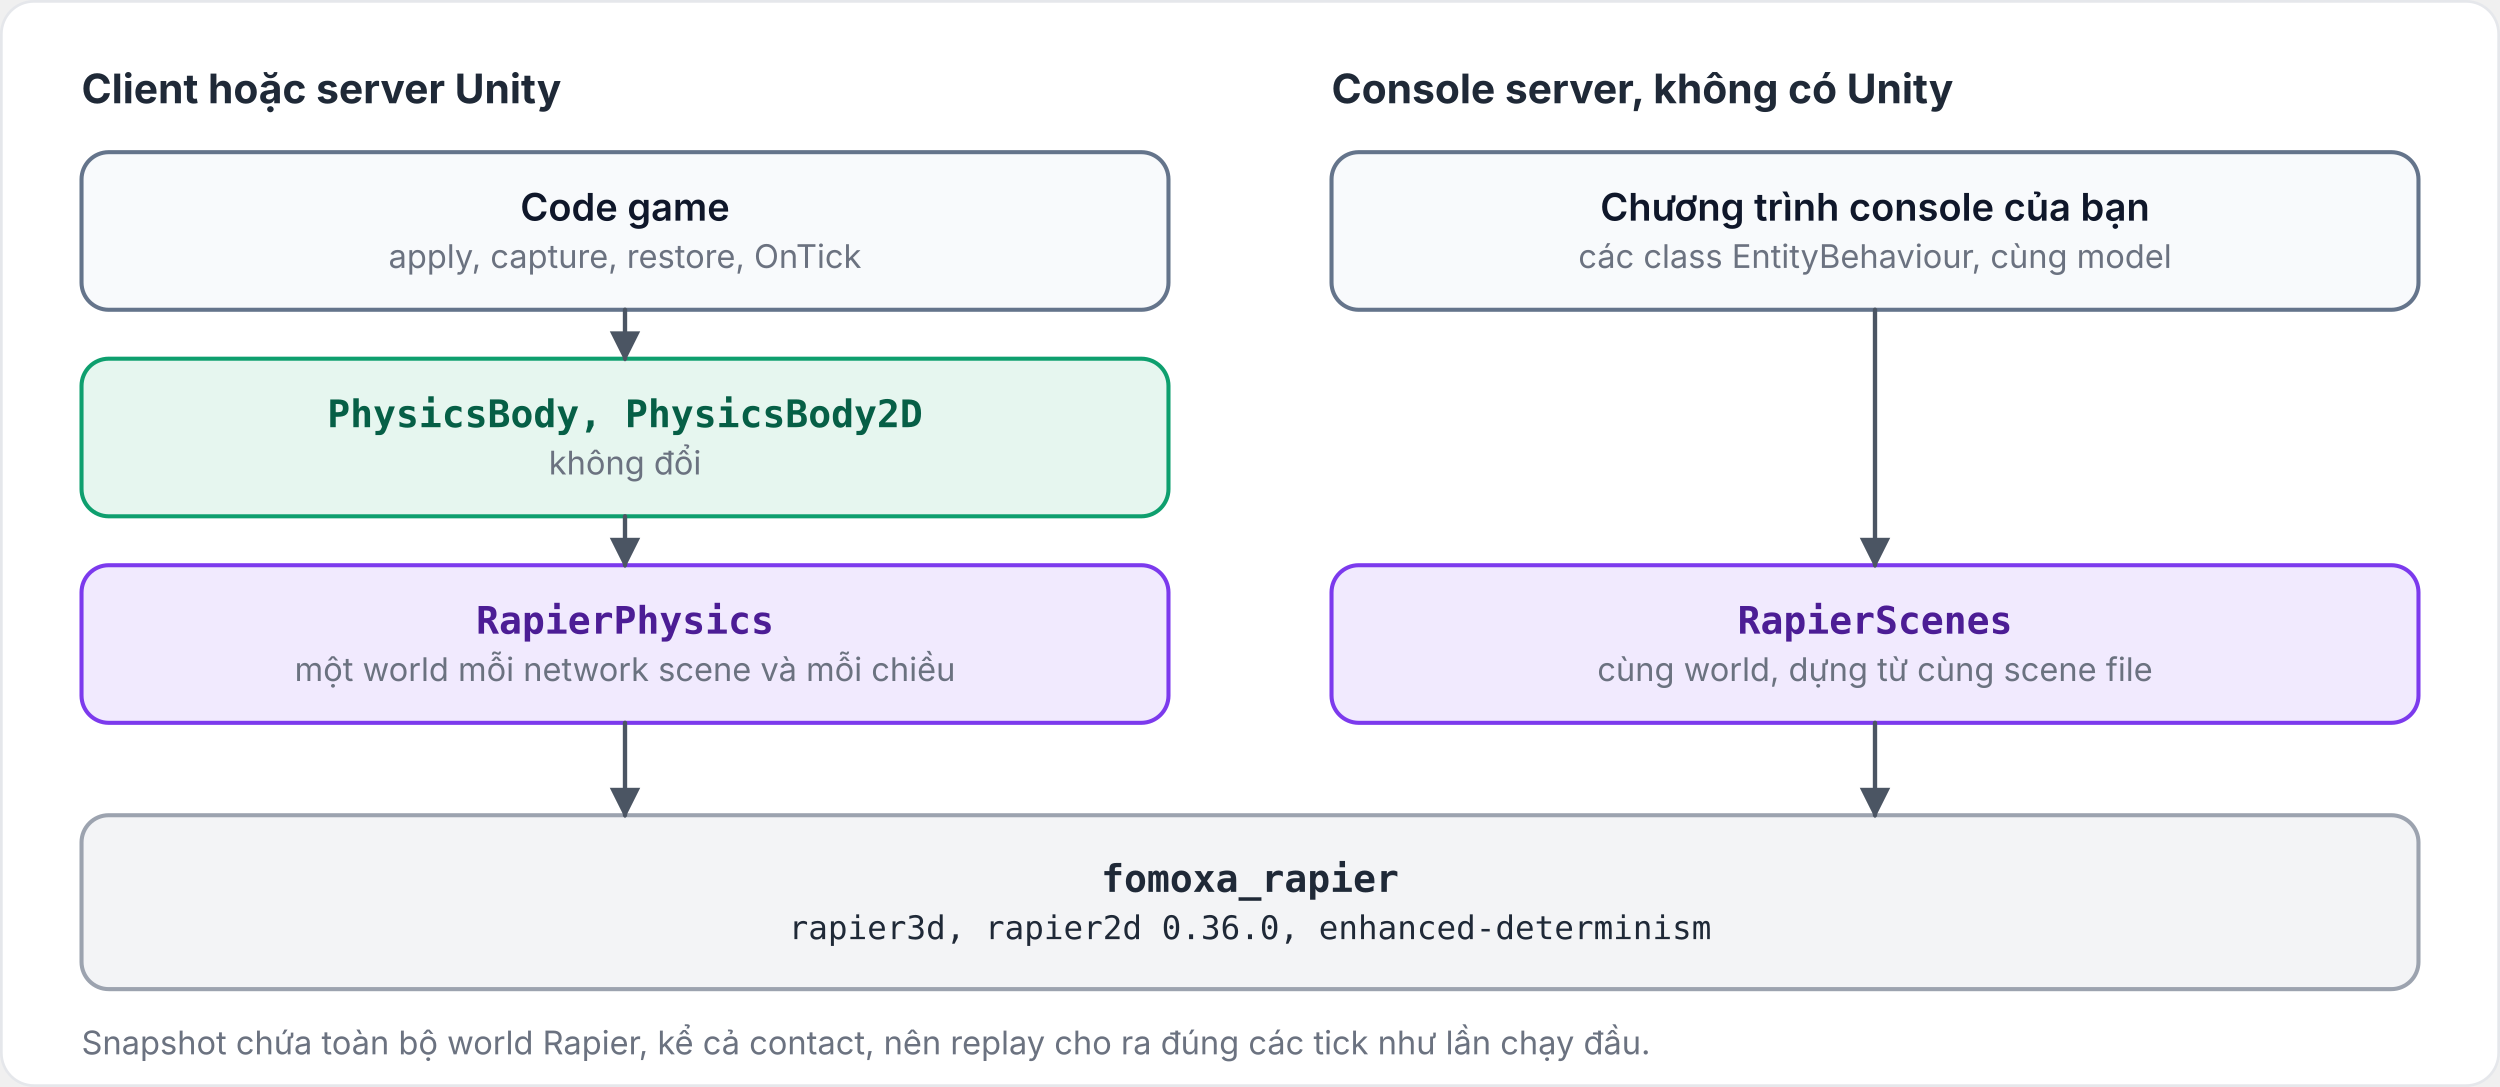
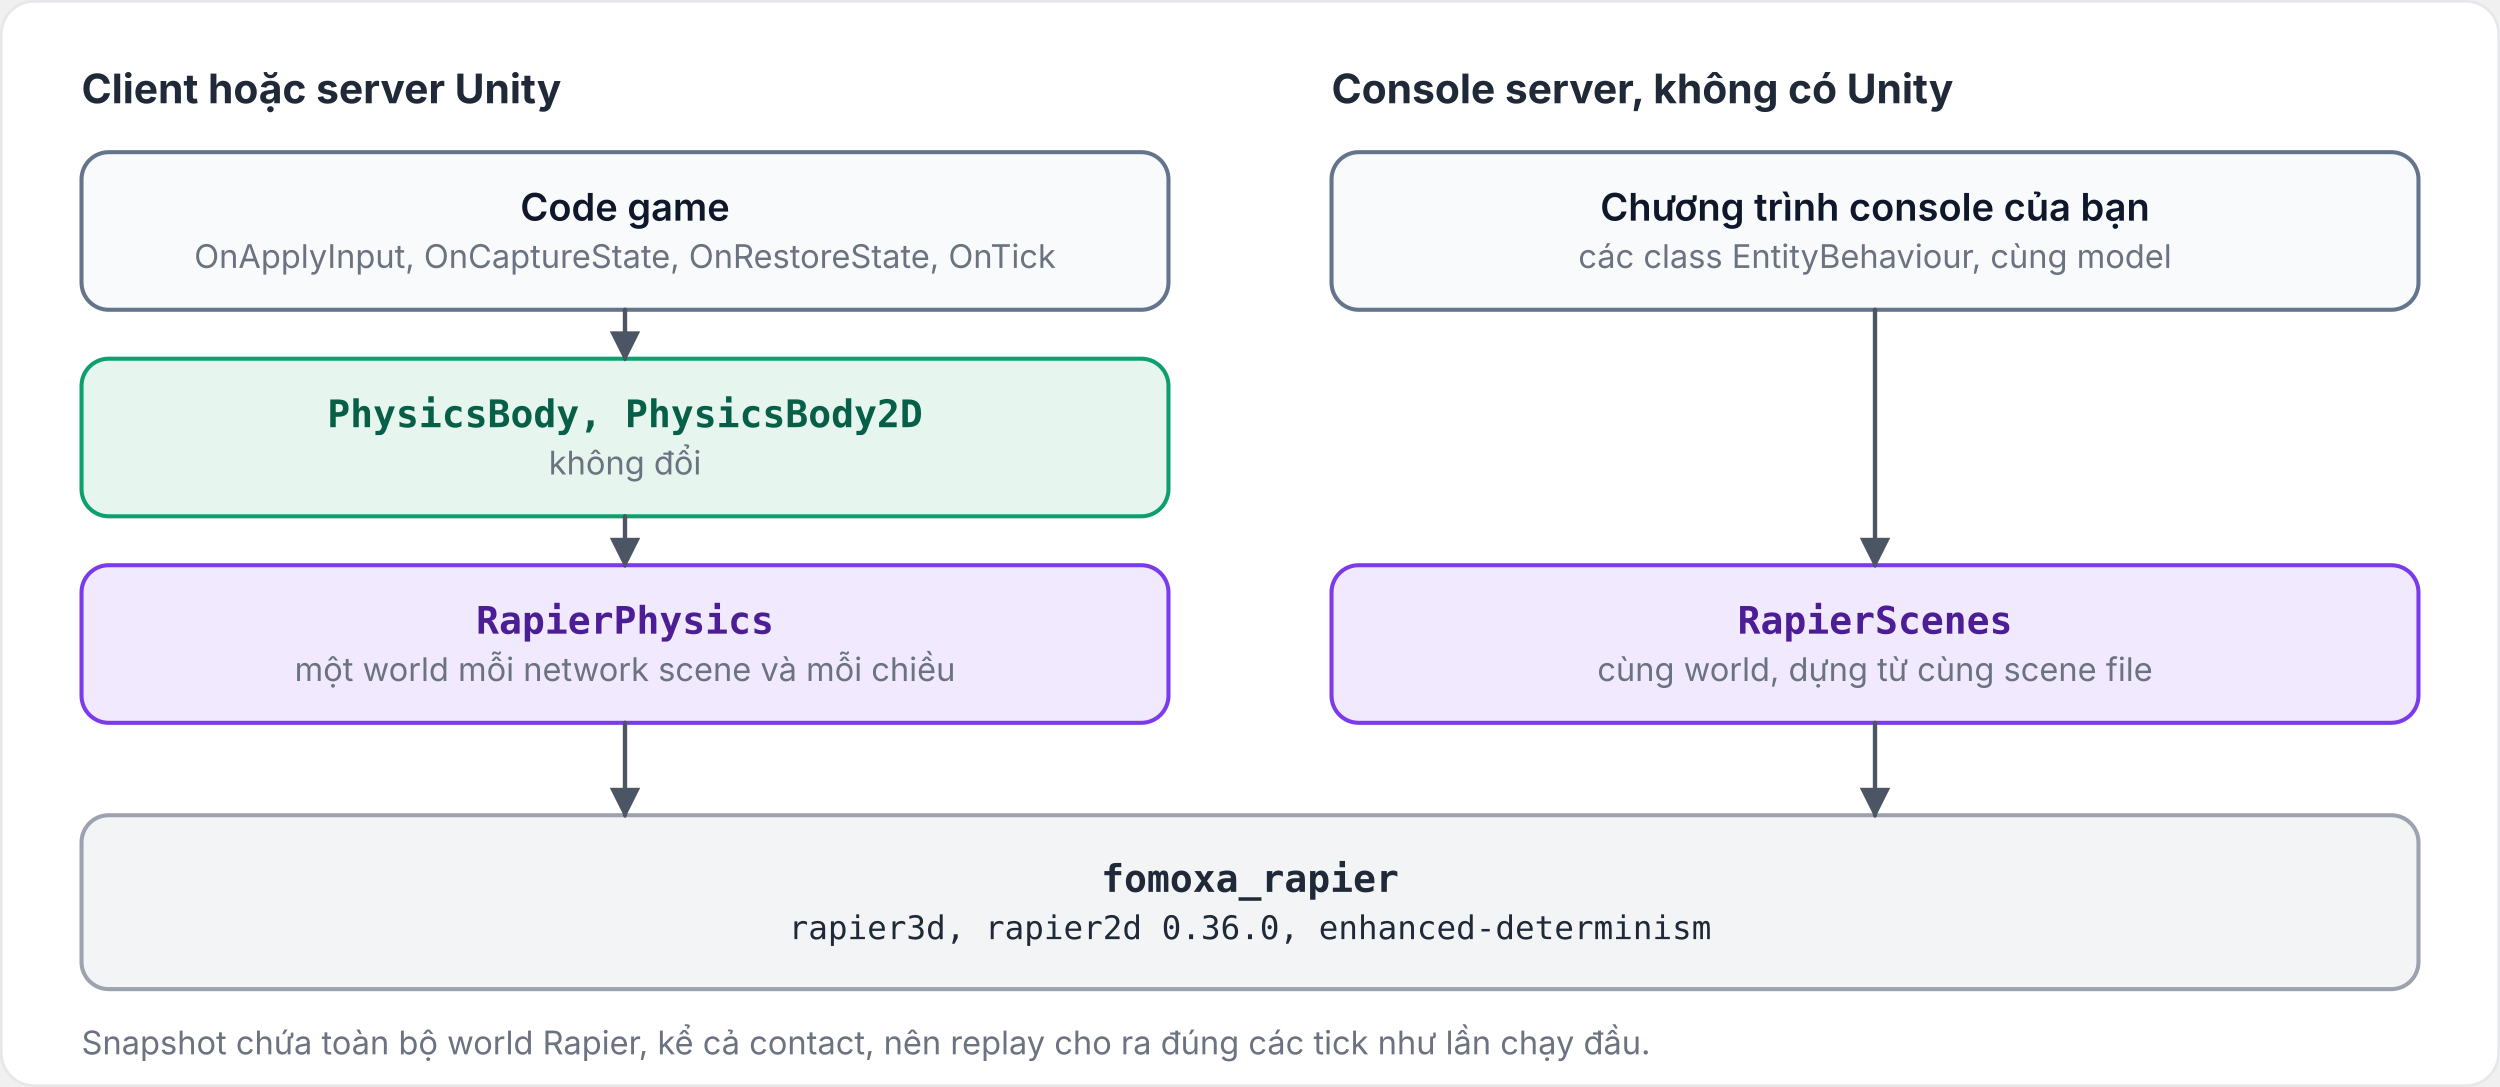
<svg xmlns="http://www.w3.org/2000/svg" width="920" height="400" viewBox="0 0 920 400" role="img" aria-label="Rapier nằm ở đâu, trong Unity và trong console server">
  <defs>
    <marker id="arrow-4B5563" viewBox="0 0 10 10" refX="9" refY="5" markerWidth="7" markerHeight="7" orient="auto-start-reverse">
      <path d="M 0 0 L 10 5 L 0 10 z" fill="#4B5563" />
    </marker>
  </defs>
  <rect x="0.5" y="0.5" width="919" height="399" rx="12" fill="#FFFFFF" stroke="#E5E7EB" />
  <text x="30.0" y="38.0" font-family="Inter, 'Segoe UI', Roboto, 'Helvetica Neue', Arial, sans-serif" font-size="15" font-weight="700" fill="#1F2937" text-anchor="start">Client hoặc server Unity</text>
  <rect x="30.0" y="56.0" width="400.0" height="58.0" rx="10" fill="#F8FAFC" stroke="#64748B" stroke-width="1.5" />
  <text x="230.0" y="81.2" font-family="Inter, 'Segoe UI', Roboto, 'Helvetica Neue', Arial, sans-serif" font-size="14" font-weight="600" fill="#0F172A" text-anchor="middle">Code game</text>
-   <text x="230.0" y="98.6" font-family="Inter, 'Segoe UI', Roboto, 'Helvetica Neue', Arial, sans-serif" font-size="12" font-weight="400" fill="#6B7280" text-anchor="middle">apply, capture, restore, OnTick</text>
+   <text x="230.0" y="98.6" font-family="Inter, 'Segoe UI', Roboto, 'Helvetica Neue', Arial, sans-serif" font-size="12" font-weight="400" fill="#6B7280" text-anchor="middle">OnApplyInput, OnCaptureState, OnRestoreState, OnTick</text>
  <rect x="30.0" y="132.0" width="400.0" height="58.0" rx="10" fill="#E6F6EF" stroke="#0E9F6E" stroke-width="1.5" />
  <text x="230.0" y="157.2" font-family="'JetBrains Mono', 'Cascadia Mono', Consolas, Menlo, monospace" font-size="14" font-weight="600" fill="#065F46" text-anchor="middle">PhysicsBody, PhysicsBody2D</text>
  <text x="230.0" y="174.6" font-family="Inter, 'Segoe UI', Roboto, 'Helvetica Neue', Arial, sans-serif" font-size="12" font-weight="400" fill="#6B7280" text-anchor="middle">không đổi</text>
  <path d="M 230.0 114.0 L 230.0 132.0" fill="none" stroke="#4B5563" stroke-width="1.6" stroke-linejoin="round" stroke-linecap="round" marker-end="url(#arrow-4B5563)" />
  <rect x="30.0" y="208.0" width="400.0" height="58.0" rx="10" fill="#F1EAFE" stroke="#7C3AED" stroke-width="1.5" />
  <text x="230.0" y="233.2" font-family="'JetBrains Mono', 'Cascadia Mono', Consolas, Menlo, monospace" font-size="14" font-weight="600" fill="#4C1D95" text-anchor="middle">RapierPhysics</text>
  <text x="230.0" y="250.6" font-family="Inter, 'Segoe UI', Roboto, 'Helvetica Neue', Arial, sans-serif" font-size="12" font-weight="400" fill="#6B7280" text-anchor="middle">một world mỗi network scene và mỗi chiều</text>
  <path d="M 230.0 190.0 L 230.0 208.0" fill="none" stroke="#4B5563" stroke-width="1.6" stroke-linejoin="round" stroke-linecap="round" marker-end="url(#arrow-4B5563)" />
  <text x="490.0" y="38.0" font-family="Inter, 'Segoe UI', Roboto, 'Helvetica Neue', Arial, sans-serif" font-size="15" font-weight="700" fill="#1F2937" text-anchor="start">Console server, không có Unity</text>
  <rect x="490.0" y="56.0" width="400.0" height="58.0" rx="10" fill="#F8FAFC" stroke="#64748B" stroke-width="1.5" />
  <text x="690.0" y="81.2" font-family="Inter, 'Segoe UI', Roboto, 'Helvetica Neue', Arial, sans-serif" font-size="14" font-weight="600" fill="#0F172A" text-anchor="middle">Chương trình console của bạn</text>
  <text x="690.0" y="98.6" font-family="Inter, 'Segoe UI', Roboto, 'Helvetica Neue', Arial, sans-serif" font-size="12" font-weight="400" fill="#6B7280" text-anchor="middle">các class EntityBehaviour, cùng model</text>
  <rect x="490.0" y="208.0" width="400.0" height="58.0" rx="10" fill="#F1EAFE" stroke="#7C3AED" stroke-width="1.5" />
  <text x="690.0" y="233.2" font-family="'JetBrains Mono', 'Cascadia Mono', Consolas, Menlo, monospace" font-size="14" font-weight="600" fill="#4C1D95" text-anchor="middle">RapierScenes</text>
  <text x="690.0" y="250.6" font-family="Inter, 'Segoe UI', Roboto, 'Helvetica Neue', Arial, sans-serif" font-size="12" font-weight="400" fill="#6B7280" text-anchor="middle">cùng world, dựng từ cùng scene file</text>
  <path d="M 690.0 114.0 L 690.0 208.0" fill="none" stroke="#4B5563" stroke-width="1.6" stroke-linejoin="round" stroke-linecap="round" marker-end="url(#arrow-4B5563)" />
  <rect x="30.0" y="300.0" width="860.0" height="64.0" rx="10" fill="#F3F4F6" stroke="#9CA3AF" stroke-width="1.5" />
  <text x="460.0" y="328.2" font-family="'JetBrains Mono', 'Cascadia Mono', Consolas, Menlo, monospace" font-size="14" font-weight="600" fill="#1F2937" text-anchor="middle">fomoxa_rapier</text>
  <text x="460.0" y="345.6" font-family="'JetBrains Mono', 'Cascadia Mono', Consolas, Menlo, monospace" font-size="12" font-weight="400" fill="#1F2937" text-anchor="middle">rapier3d, rapier2d 0.36.0, enhanced-determinism</text>
  <path d="M 230.0 266.0 L 230.0 300.0" fill="none" stroke="#4B5563" stroke-width="1.6" stroke-linejoin="round" stroke-linecap="round" marker-end="url(#arrow-4B5563)" />
  <path d="M 690.0 266.0 L 690.0 300.0" fill="none" stroke="#4B5563" stroke-width="1.6" stroke-linejoin="round" stroke-linecap="round" marker-end="url(#arrow-4B5563)" />
  <text x="30.0" y="388.0" font-family="Inter, 'Segoe UI', Roboto, 'Helvetica Neue', Arial, sans-serif" font-size="12" font-weight="400" fill="#6B7280" text-anchor="start">Snapshot chứa toàn bộ world Rapier, kể cả contact, nên replay cho ra đúng các tick như lần chạy đầu.</text>
</svg>
